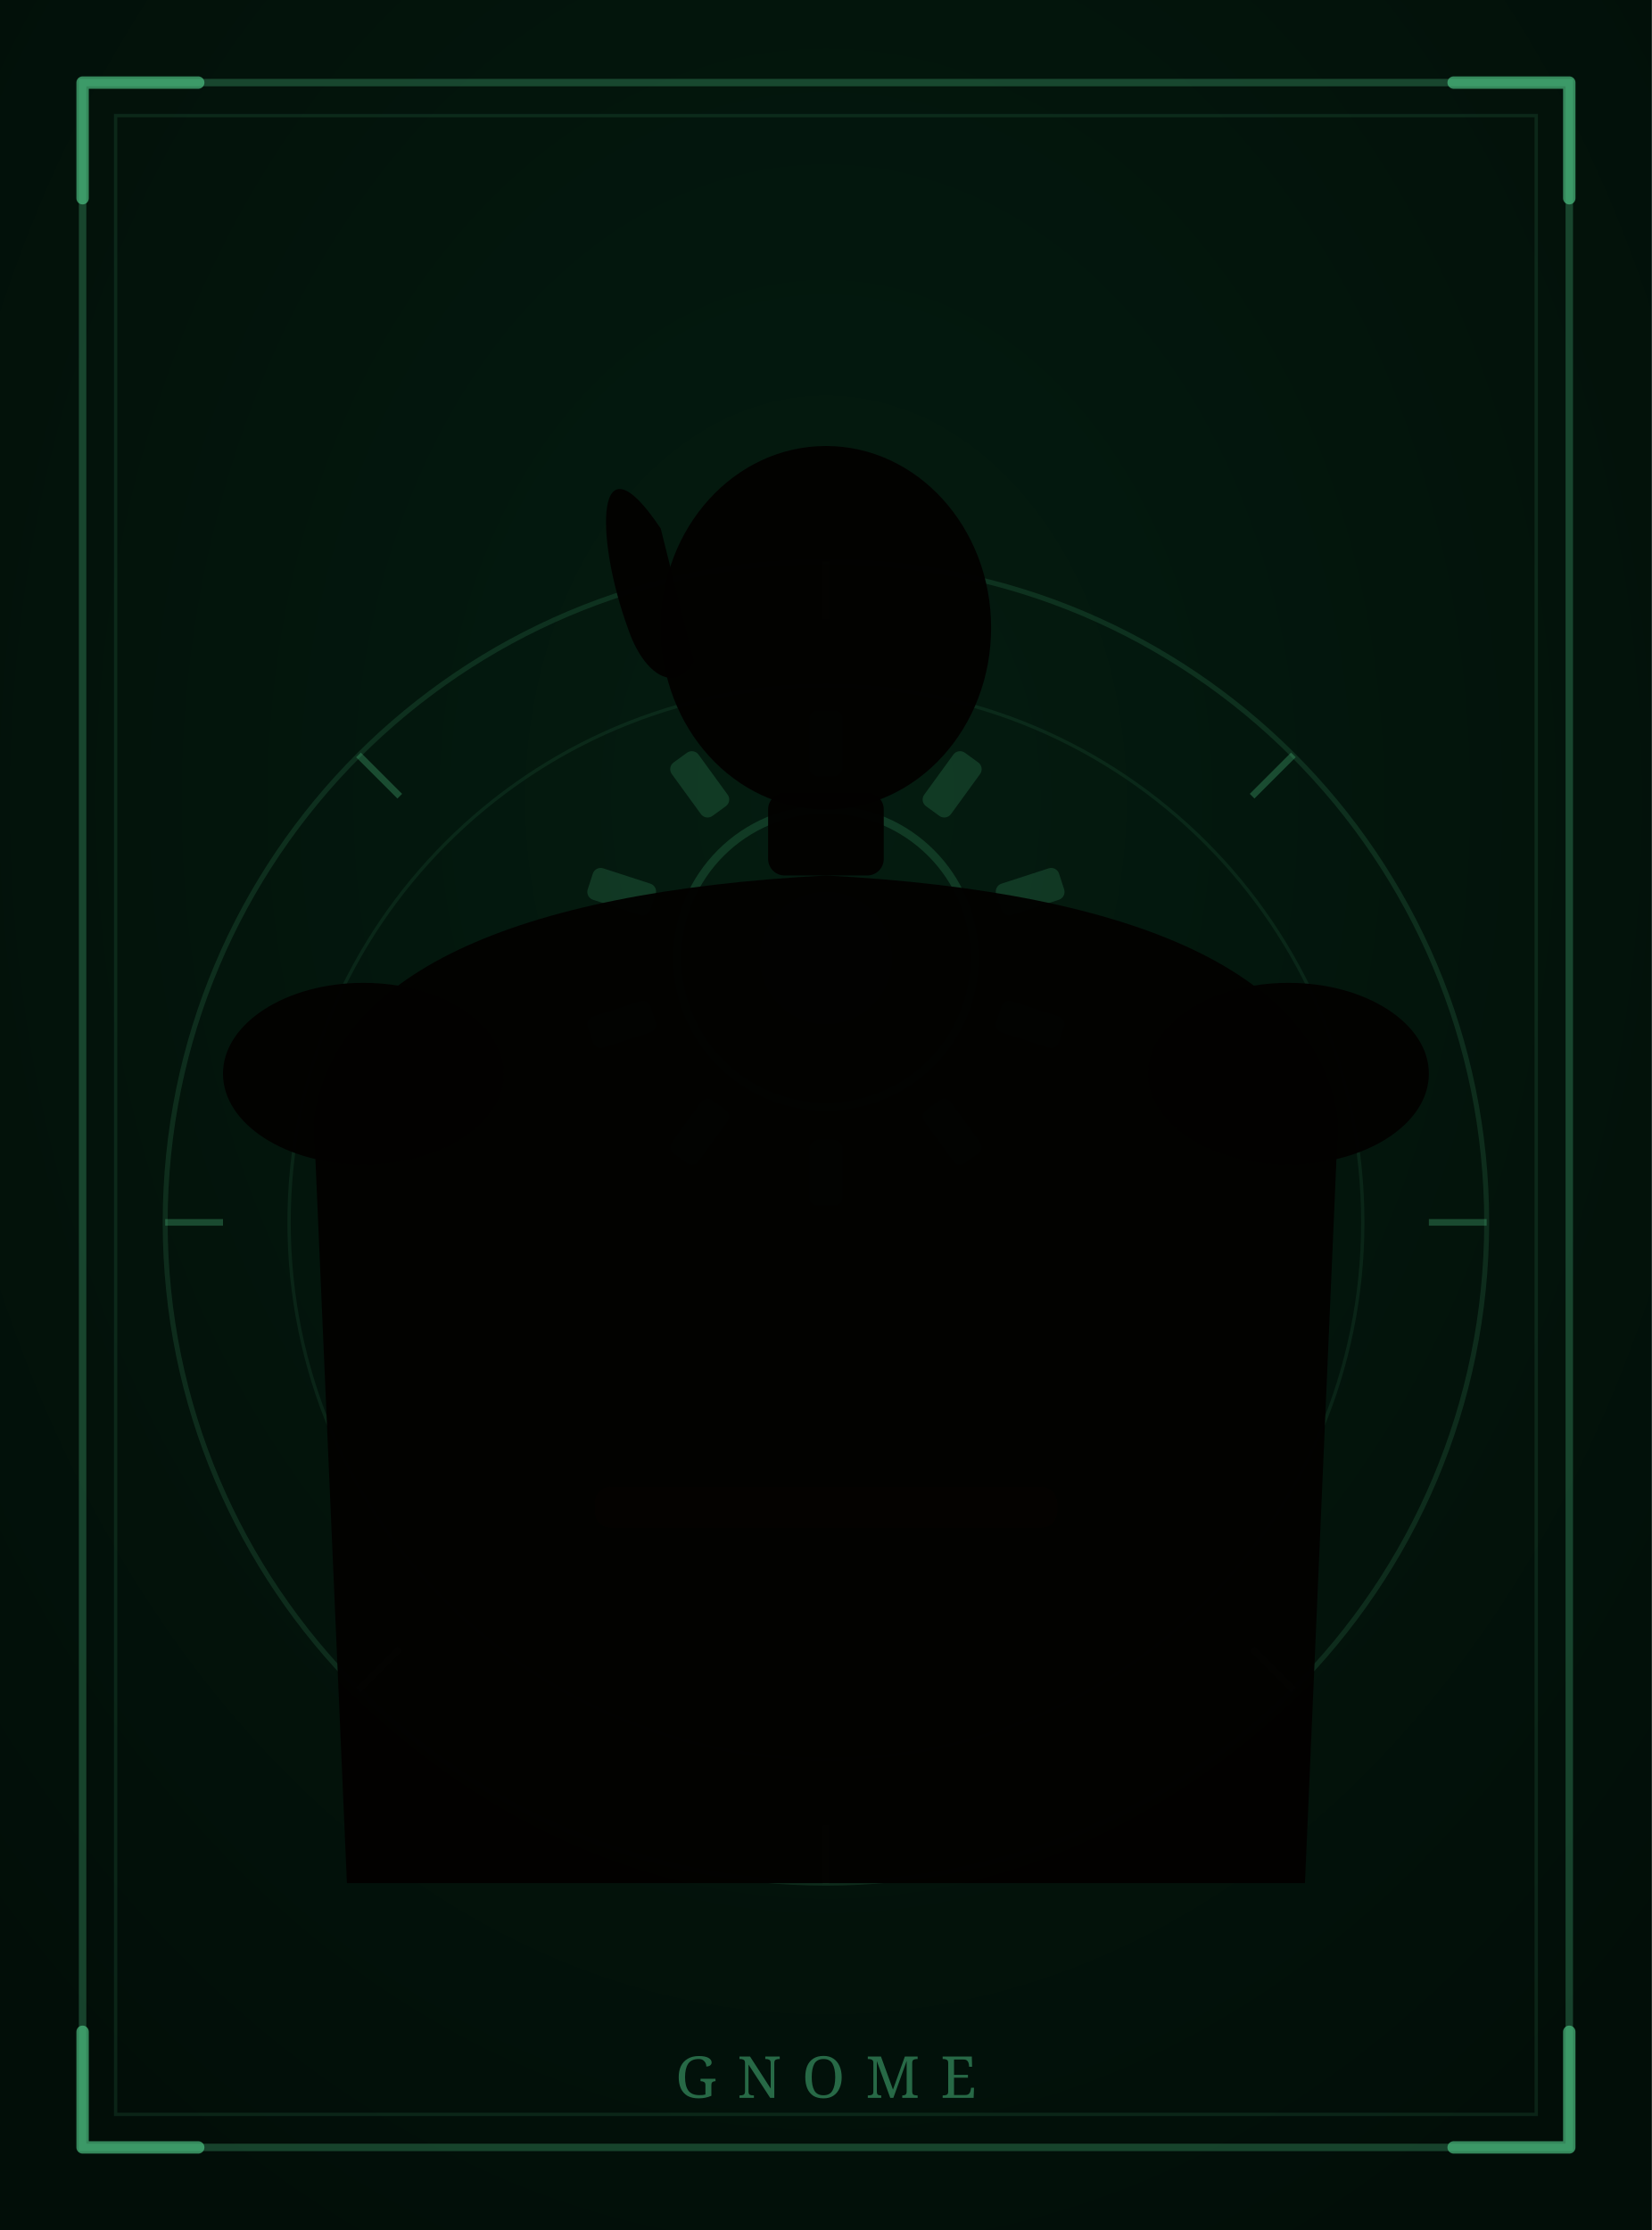
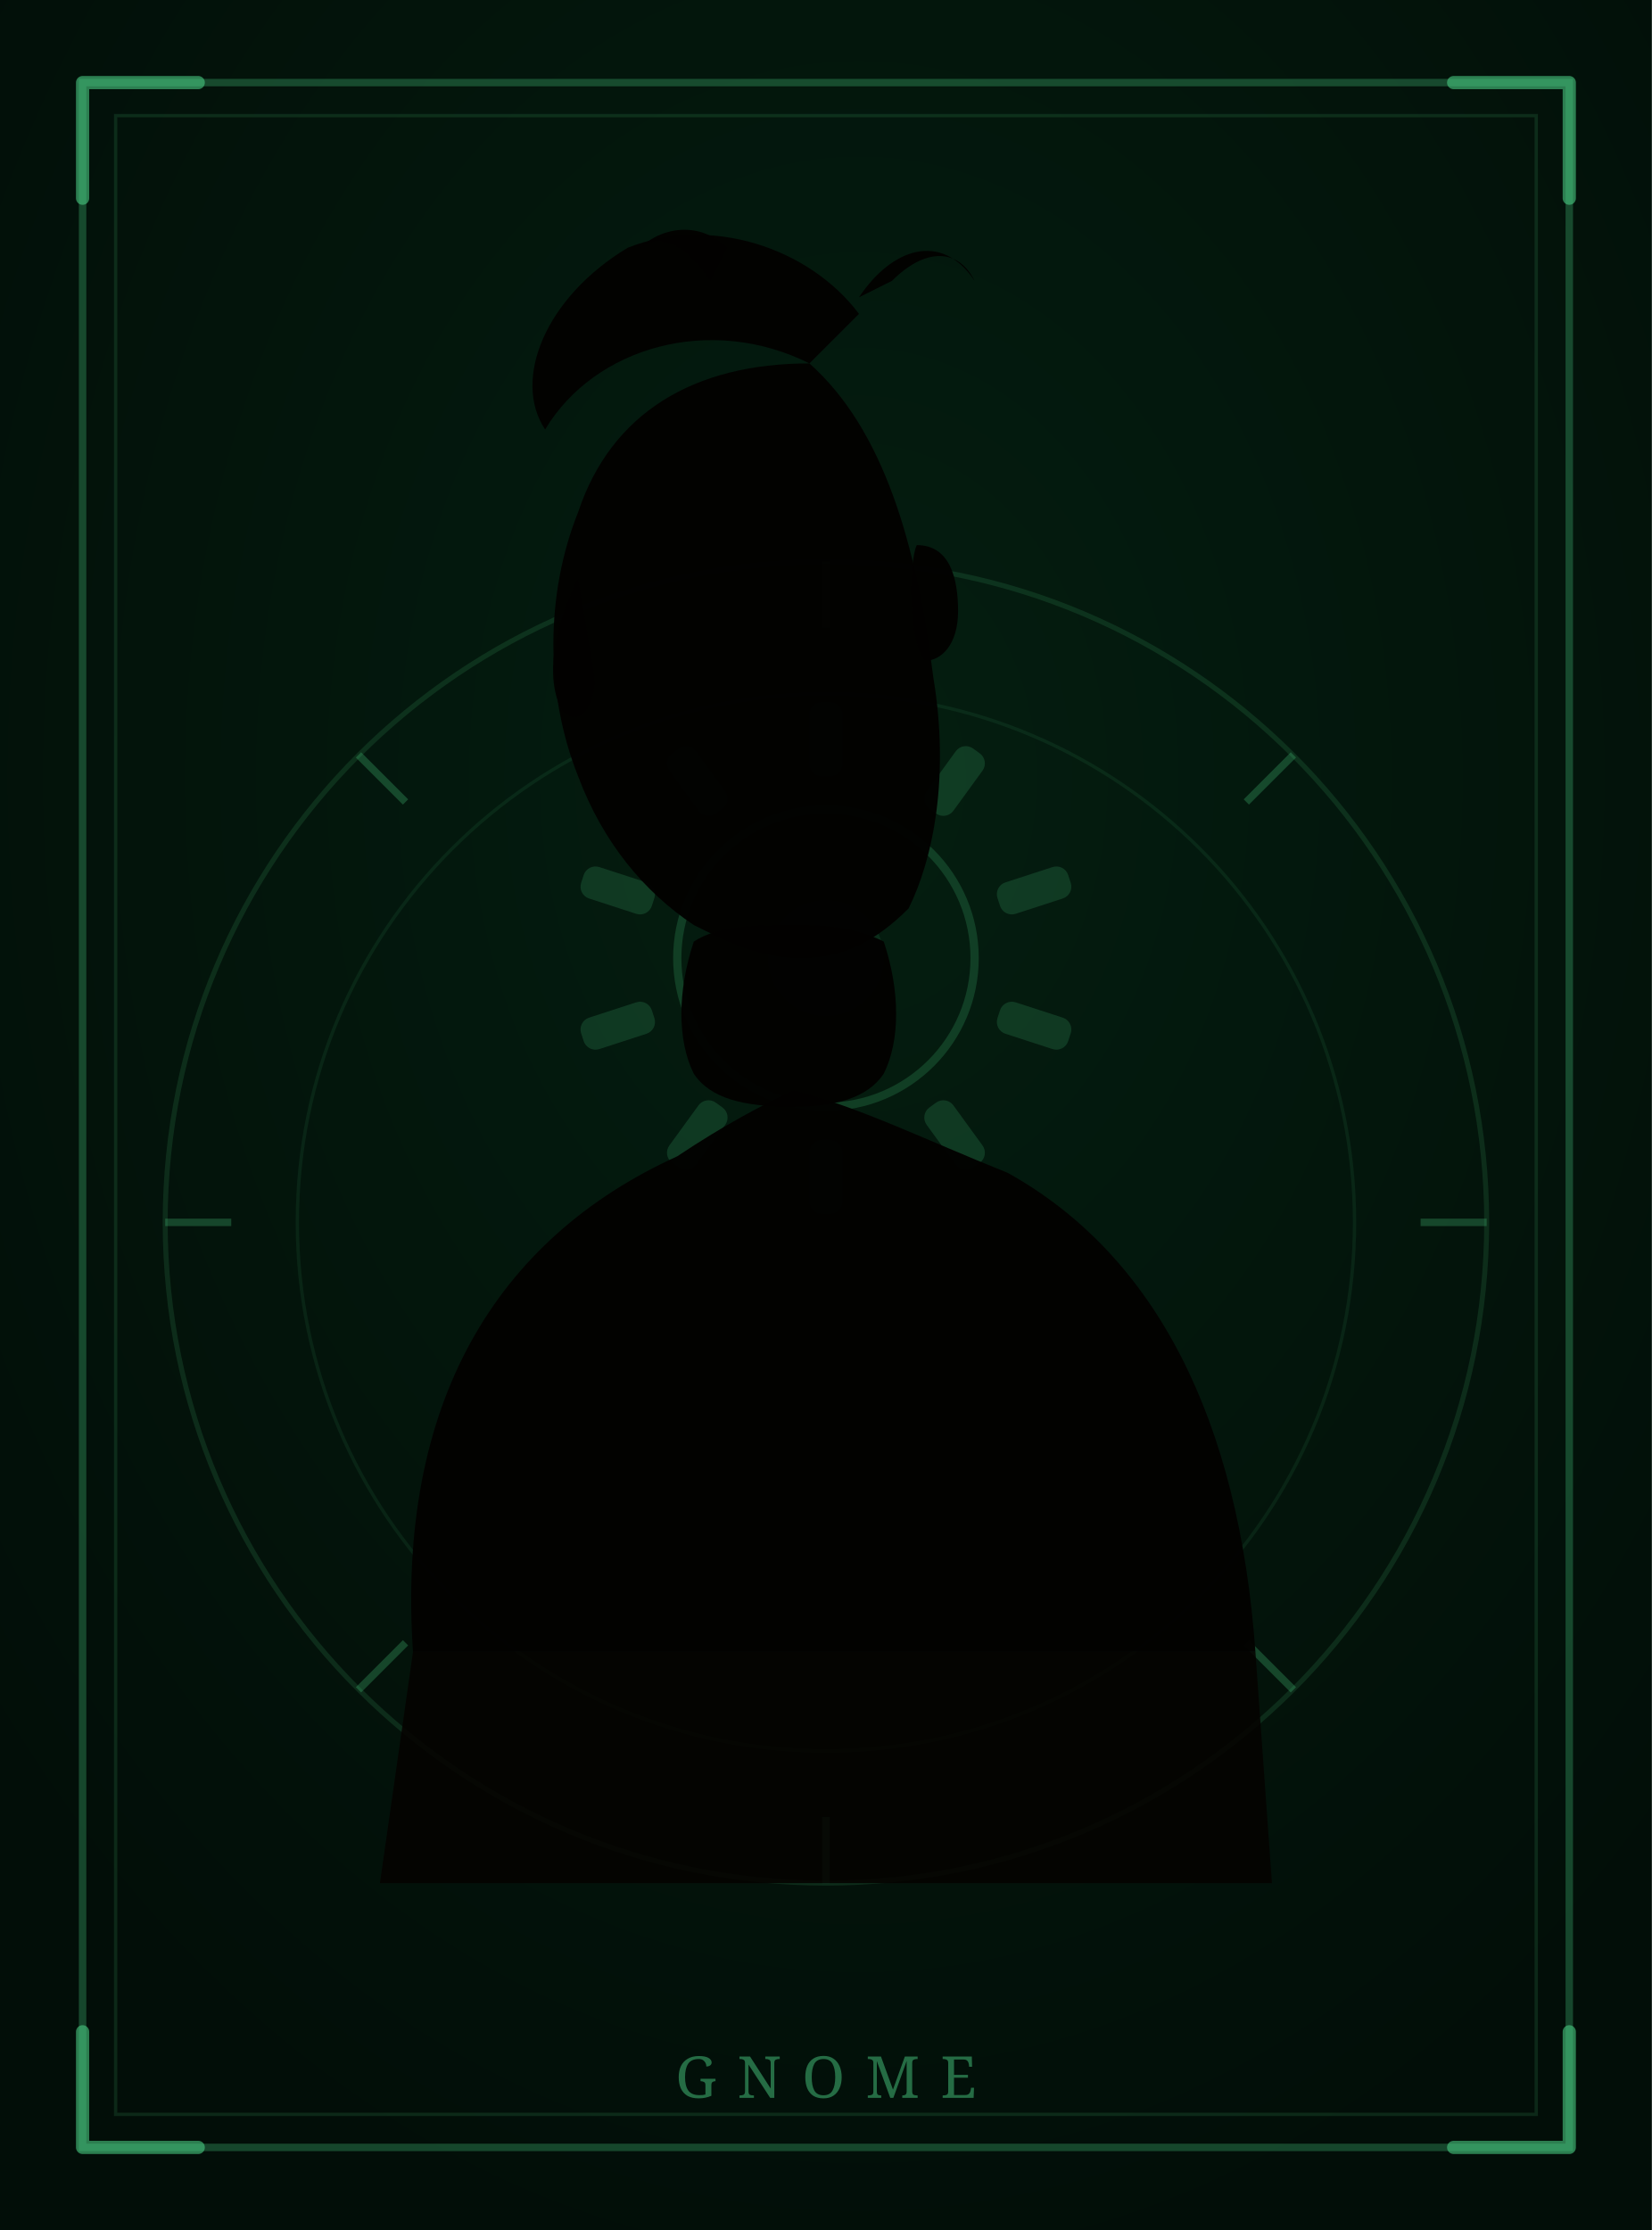
<svg xmlns="http://www.w3.org/2000/svg" viewBox="0 0 200 270">
  <defs>
-     <radialGradient id="bg" cx="50%" cy="36%" r="72%">
-       <stop offset="0%" stop-color="#041c10" />
+     <radialGradient id="bg" cx="52%" cy="35%" r="68%">
+       <stop offset="0%" stop-color="#041e10" />
      <stop offset="100%" stop-color="#020e08" />
    </radialGradient>
  </defs>
  <rect width="200" height="270" fill="url(#bg)" />
-   <rect x="10" y="10" width="180" height="250" fill="none" stroke="#50c888" stroke-width="0.9" stroke-opacity="0.28" />
-   <rect x="14" y="14" width="172" height="242" fill="none" stroke="#50c888" stroke-width="0.4" stroke-opacity="0.12" />
-   <path d="M10 10 L10 24 M10 10 L24 10" stroke="#50c888" stroke-width="1.5" stroke-opacity="0.65" fill="none" stroke-linecap="round" />
-   <path d="M190 10 L190 24 M190 10 L176 10" stroke="#50c888" stroke-width="1.5" stroke-opacity="0.65" fill="none" stroke-linecap="round" />
-   <path d="M10 260 L10 246 M10 260 L24 260" stroke="#50c888" stroke-width="1.5" stroke-opacity="0.65" fill="none" stroke-linecap="round" />
-   <path d="M190 260 L190 246 M190 260 L176 260" stroke="#50c888" stroke-width="1.5" stroke-opacity="0.65" fill="none" stroke-linecap="round" />
-   <circle cx="100" cy="148" r="80" fill="none" stroke="#50c888" stroke-width="0.6" stroke-opacity="0.14" />
-   <circle cx="100" cy="148" r="65" fill="none" stroke="#50c888" stroke-width="0.4" stroke-opacity="0.09" />
-   <line x1="100.0" y1="68.0" x2="100.0" y2="75.0" stroke="#50c888" stroke-width="0.8" stroke-opacity="0.30" />
-   <line x1="156.6" y1="91.4" x2="151.6" y2="96.4" stroke="#50c888" stroke-width="0.8" stroke-opacity="0.30" />
-   <line x1="180.0" y1="148.0" x2="173.0" y2="148.0" stroke="#50c888" stroke-width="0.8" stroke-opacity="0.30" />
-   <line x1="156.6" y1="204.6" x2="151.6" y2="199.6" stroke="#50c888" stroke-width="0.8" stroke-opacity="0.30" />
-   <line x1="100.0" y1="228.0" x2="100.0" y2="221.0" stroke="#50c888" stroke-width="0.8" stroke-opacity="0.30" />
-   <line x1="43.4" y1="204.6" x2="48.4" y2="199.6" stroke="#50c888" stroke-width="0.8" stroke-opacity="0.30" />
-   <line x1="20.0" y1="148.0" x2="27.0" y2="148.0" stroke="#50c888" stroke-width="0.8" stroke-opacity="0.30" />
-   <line x1="43.4" y1="91.4" x2="48.4" y2="96.4" stroke="#50c888" stroke-width="0.8" stroke-opacity="0.30" />
-   <rect x="98" y="86" width="4" height="8" rx="1" fill="#50c888" fill-opacity="0.18" transform="rotate(0 100 116)" />
-   <rect x="98" y="86" width="4" height="8" rx="1" fill="#50c888" fill-opacity="0.18" transform="rotate(36 100 116)" />
-   <rect x="98" y="86" width="4" height="8" rx="1" fill="#50c888" fill-opacity="0.18" transform="rotate(72 100 116)" />
-   <rect x="98" y="86" width="4" height="8" rx="1" fill="#50c888" fill-opacity="0.18" transform="rotate(108 100 116)" />
-   <rect x="98" y="86" width="4" height="8" rx="1" fill="#50c888" fill-opacity="0.18" transform="rotate(144 100 116)" />
-   <rect x="98" y="86" width="4" height="8" rx="1" fill="#50c888" fill-opacity="0.18" transform="rotate(180 100 116)" />
-   <rect x="98" y="86" width="4" height="8" rx="1" fill="#50c888" fill-opacity="0.18" transform="rotate(216 100 116)" />
-   <rect x="98" y="86" width="4" height="8" rx="1" fill="#50c888" fill-opacity="0.18" transform="rotate(252 100 116)" />
-   <rect x="98" y="86" width="4" height="8" rx="1" fill="#50c888" fill-opacity="0.18" transform="rotate(288 100 116)" />
-   <rect x="98" y="86" width="4" height="8" rx="1" fill="#50c888" fill-opacity="0.18" transform="rotate(324 100 116)" />
-   <circle cx="100" cy="116" r="18" fill="none" stroke="#50c888" stroke-width="1.0" stroke-opacity="0.18" />
-   <circle cx="100" cy="116" r="8" fill="#50c888" fill-opacity="0.072" />
-   <ellipse cx="100" cy="76" rx="20" ry="22" fill="rgba(3,2,1,0.97)" />
-   <path d="M80 64 C72 52 72 65 76 76 C78 82 82 84 84 80" fill="rgba(3,2,1,0.97)" />
-   <rect x="93" y="96" width="14" height="10" rx="2" fill="rgba(3,2,1,0.97)" />
-   <path d="M38 136 C40 118 62 108 100 106 C138 108 160 118 162 136 L158 228 L42 228 Z" fill="rgba(3,2,1,0.97)" />
-   <ellipse cx="44" cy="130" rx="17" ry="11" fill="rgba(3,2,1,0.97)" />
-   <ellipse cx="156" cy="130" rx="17" ry="11" fill="rgba(3,2,1,0.97)" />
-   <rect x="72" y="180" width="56" height="5" rx="2" fill="rgba(5,3,1,0.90)" />
-   <text x="100" y="254" text-anchor="middle" font-family="Georgia, serif" font-size="7" letter-spacing="2.5" fill="#50c888" fill-opacity="0.48">GNOME</text>
+   <rect x="10" y="10" width="180" height="250" fill="none" stroke="#48c880" stroke-width="0.9" stroke-opacity="0.30" />
+   <rect x="14" y="14" width="172" height="242" fill="none" stroke="#48c880" stroke-width="0.4" stroke-opacity="0.14" />
+   <path d="M10 10 L10 24 M10 10 L24 10" stroke="#48c880" stroke-width="1.6" stroke-opacity="0.60" fill="none" stroke-linecap="round" />
+   <path d="M190 10 L190 24 M190 10 L176 10" stroke="#48c880" stroke-width="1.6" stroke-opacity="0.60" fill="none" stroke-linecap="round" />
+   <path d="M10 260 L10 246 M10 260 L24 260" stroke="#48c880" stroke-width="1.6" stroke-opacity="0.60" fill="none" stroke-linecap="round" />
+   <path d="M190 260 L190 246 M190 260 L176 260" stroke="#48c880" stroke-width="1.6" stroke-opacity="0.60" fill="none" stroke-linecap="round" />
+   <circle cx="100" cy="148" r="80" fill="none" stroke="#48c880" stroke-width="0.6" stroke-opacity="0.14" />
+   <circle cx="100" cy="148" r="64" fill="none" stroke="#48c880" stroke-width="0.4" stroke-opacity="0.09" />
+   <line x1="100.0" y1="68.0" x2="100.0" y2="76.0" stroke="#48c880" stroke-width="0.9" stroke-opacity="0.28" />
+   <line x1="156.6" y1="91.4" x2="150.9" y2="97.1" stroke="#48c880" stroke-width="0.9" stroke-opacity="0.28" />
+   <line x1="180.0" y1="148.0" x2="172.0" y2="148.0" stroke="#48c880" stroke-width="0.9" stroke-opacity="0.28" />
+   <line x1="156.6" y1="204.6" x2="150.9" y2="198.9" stroke="#48c880" stroke-width="0.9" stroke-opacity="0.28" />
+   <line x1="100.0" y1="228.0" x2="100.0" y2="220.0" stroke="#48c880" stroke-width="0.9" stroke-opacity="0.28" />
+   <line x1="43.4" y1="204.6" x2="49.1" y2="198.9" stroke="#48c880" stroke-width="0.9" stroke-opacity="0.28" />
+   <line x1="20.0" y1="148.0" x2="28.0" y2="148.0" stroke="#48c880" stroke-width="0.9" stroke-opacity="0.28" />
+   <line x1="43.4" y1="91.4" x2="49.1" y2="97.1" stroke="#48c880" stroke-width="0.9" stroke-opacity="0.28" />
+   <rect x="98" y="85" width="4" height="9" rx="1.5" fill="#48c880" fill-opacity="0.18" transform="rotate(0 100 116)" />
+   <rect x="98" y="85" width="4" height="9" rx="1.5" fill="#48c880" fill-opacity="0.18" transform="rotate(36 100 116)" />
+   <rect x="98" y="85" width="4" height="9" rx="1.5" fill="#48c880" fill-opacity="0.18" transform="rotate(72 100 116)" />
+   <rect x="98" y="85" width="4" height="9" rx="1.5" fill="#48c880" fill-opacity="0.18" transform="rotate(108 100 116)" />
+   <rect x="98" y="85" width="4" height="9" rx="1.5" fill="#48c880" fill-opacity="0.18" transform="rotate(144 100 116)" />
+   <rect x="98" y="85" width="4" height="9" rx="1.5" fill="#48c880" fill-opacity="0.18" transform="rotate(180 100 116)" />
+   <rect x="98" y="85" width="4" height="9" rx="1.5" fill="#48c880" fill-opacity="0.18" transform="rotate(216 100 116)" />
+   <rect x="98" y="85" width="4" height="9" rx="1.5" fill="#48c880" fill-opacity="0.18" transform="rotate(252 100 116)" />
+   <rect x="98" y="85" width="4" height="9" rx="1.5" fill="#48c880" fill-opacity="0.18" transform="rotate(288 100 116)" />
+   <rect x="98" y="85" width="4" height="9" rx="1.5" fill="#48c880" fill-opacity="0.18" transform="rotate(324 100 116)" />
+   <circle cx="100" cy="116" r="18" fill="none" stroke="#48c880" stroke-width="1.0" stroke-opacity="0.2" />
+   <circle cx="100" cy="116" r="7" fill="#48c880" fill-opacity="0.1" />
+   <path d="M98 44 C86 38 72 42 66 52 C62 46 66 36 76 30 C86 26 98 30 104 38 Z" fill="rgba(3,2,1,0.97)" />
+   <path d="M104 36 C108 30 114 28 118 34 C116 30 112 30 108 34 Z" fill="rgba(3,2,1,0.97)" />
+   <path d="M86 34 C82 28 78 28 76 32 C78 28 84 26 88 30 Z" fill="rgba(3,2,1,0.97)" />
+   <path d="M98 44 C84 44 74 50 70 62 C66 72 66 84 70 94 C73 102 78 108 84 112 C88 114 92 116 97 116 C102 116 106 114 110 110 C113 104 115 94 113 82 C111 66 107 52 98 44 Z" fill="rgba(3,2,1,0.97)" />
+   <path d="M70 70 C67 76 66 82 68 86 C70 88 72 86 72 82" fill="rgba(3,2,1,0.97)" />
+   <path d="M111 66 C115 66 116 70 116 74 C116 78 114 80 112 80 C110 78 110 68 111 66 Z" fill="rgba(3,2,1,0.97)" />
+   <path d="M84 114 C82 120 82 126 84 130 C86 133 90 134 96 134 C101 134 105 133 107 130 C109 126 109 120 107 114 C103 112 99 112 96 112 C92 112 87 112 84 114 Z" fill="rgba(3,2,1,0.97)" />
+   <path d="M50 200 C48 170 60 150 82 140 C88 136 92 134 96 132 C104 134 112 138 122 142 C140 152 150 172 152 200 Z" fill="rgba(3,2,1,0.97)" />
+   <path d="M50 200 L46 228 L154 228 L152 200 Z" fill="rgba(5,3,1,0.88)" />
+   <text x="100" y="254" text-anchor="middle" font-family="Georgia,serif" font-size="7" letter-spacing="2.5" fill="#48c880" fill-opacity="0.50">GNOME</text>
</svg>
